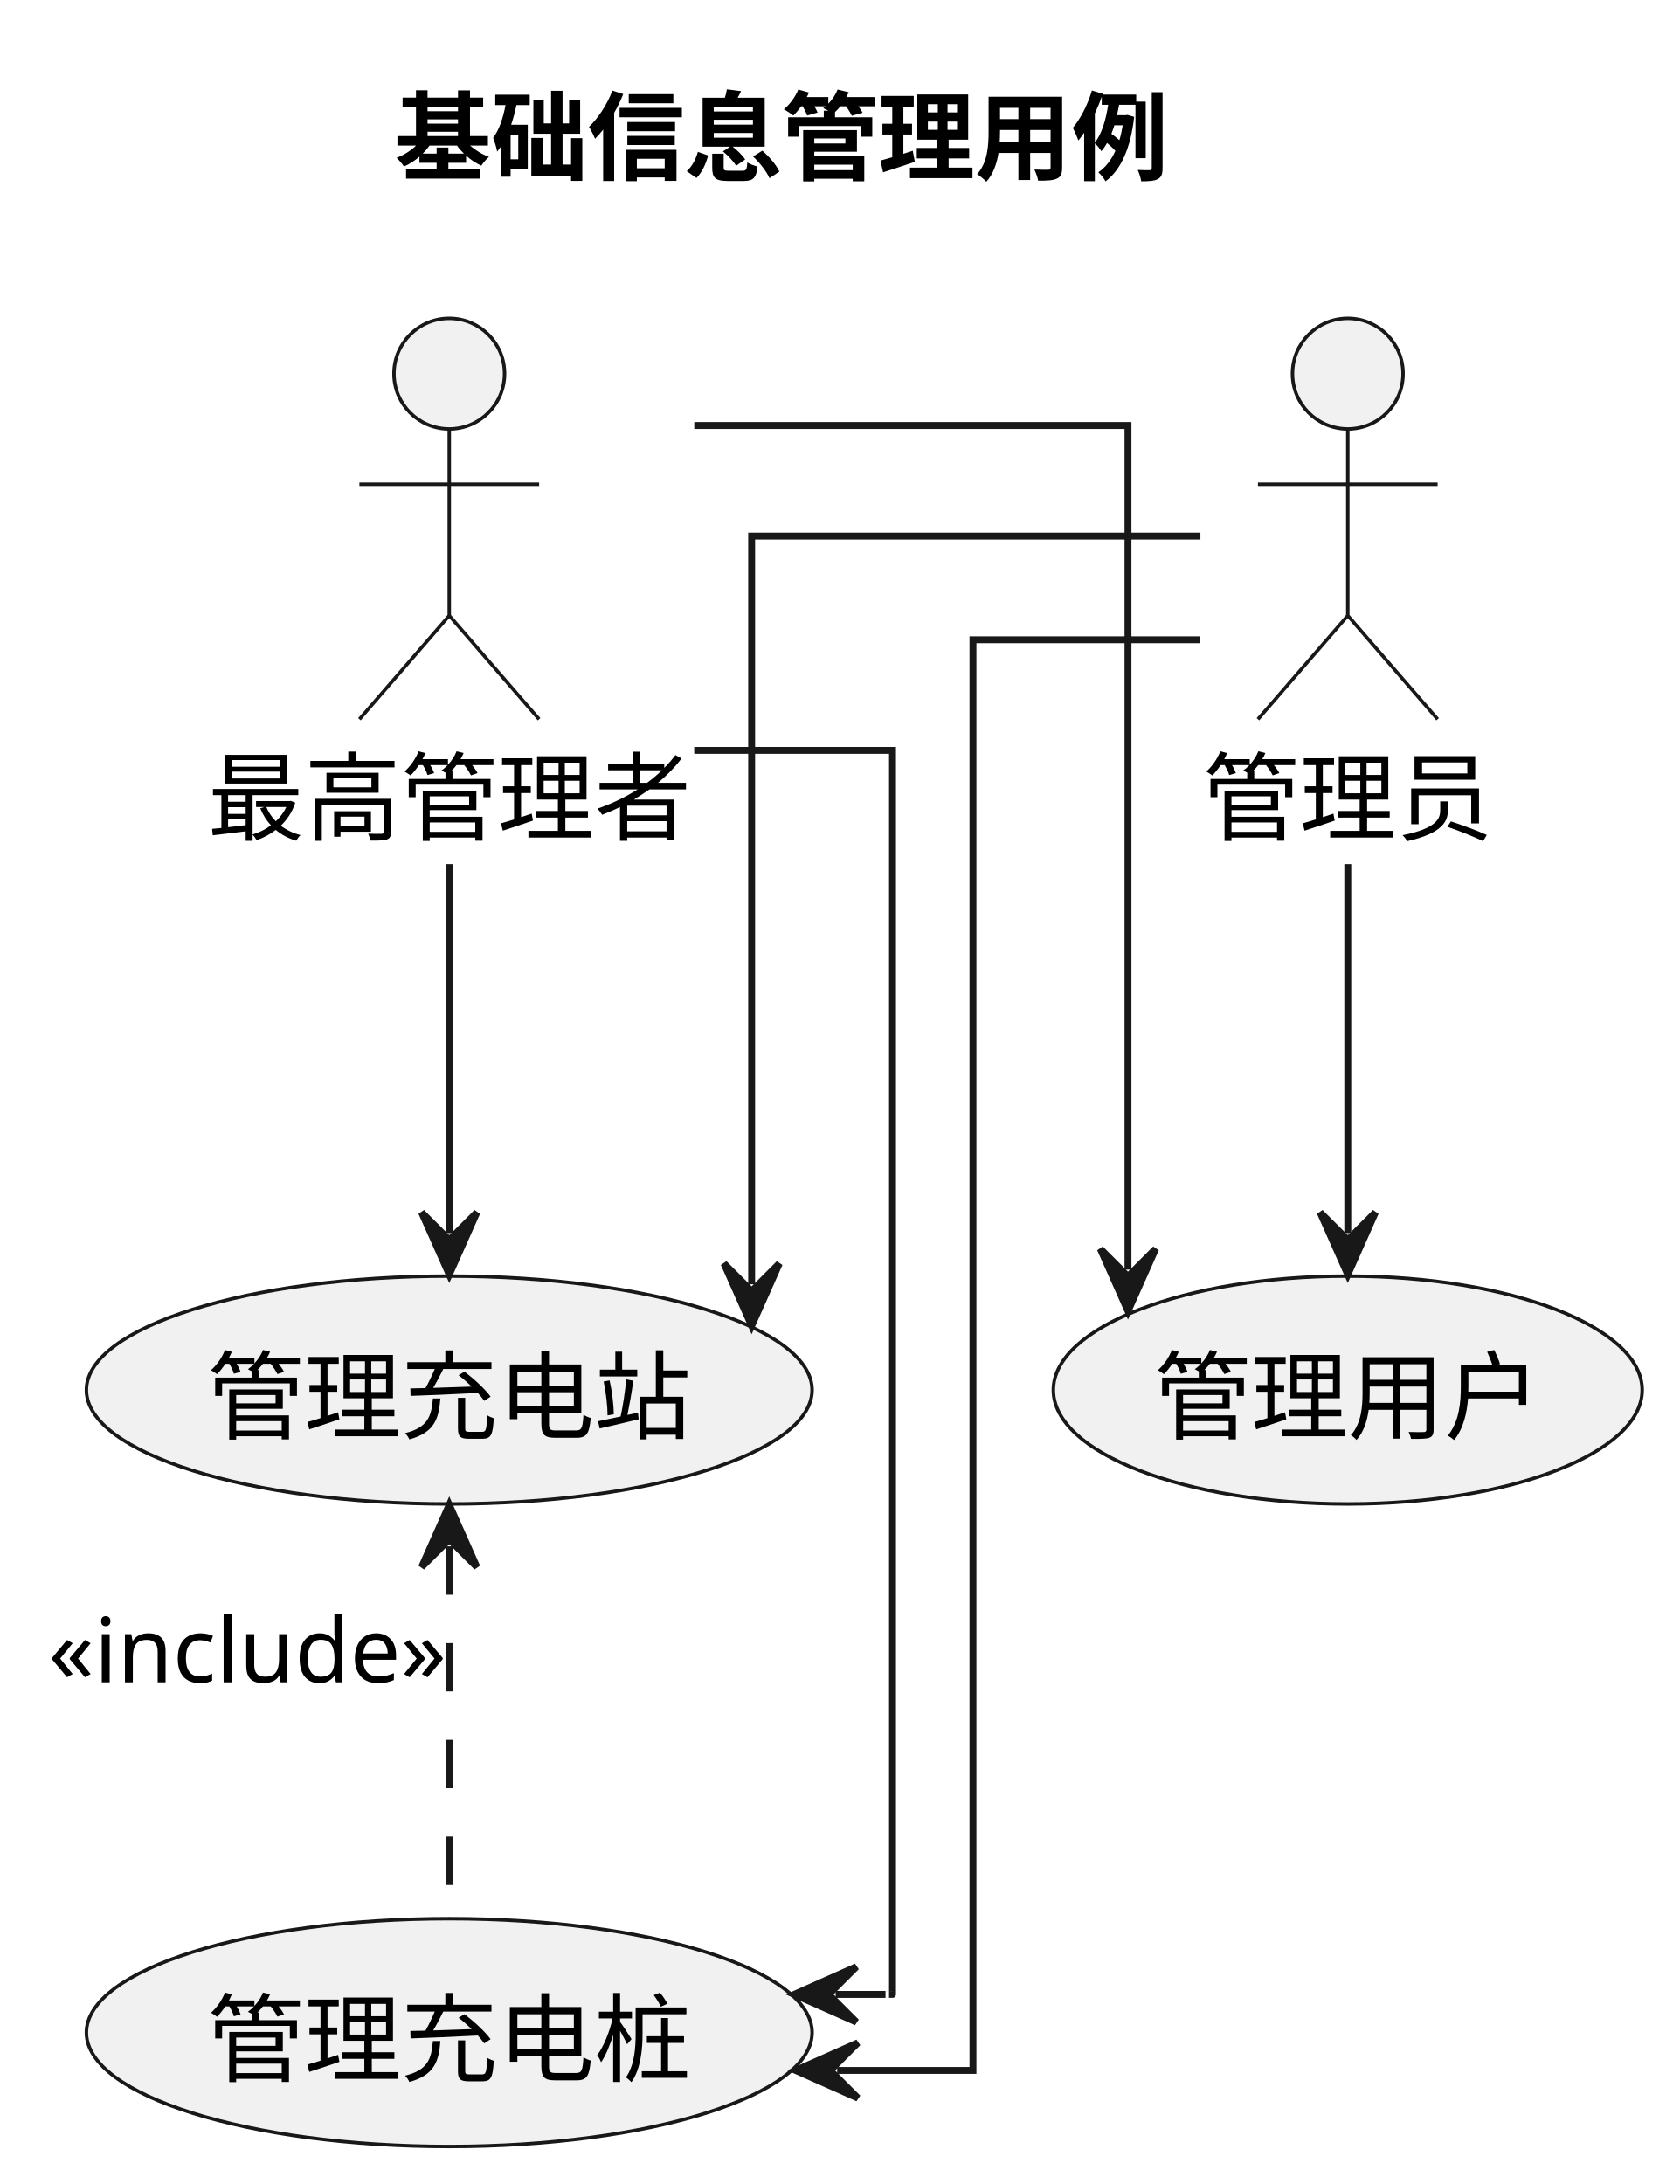
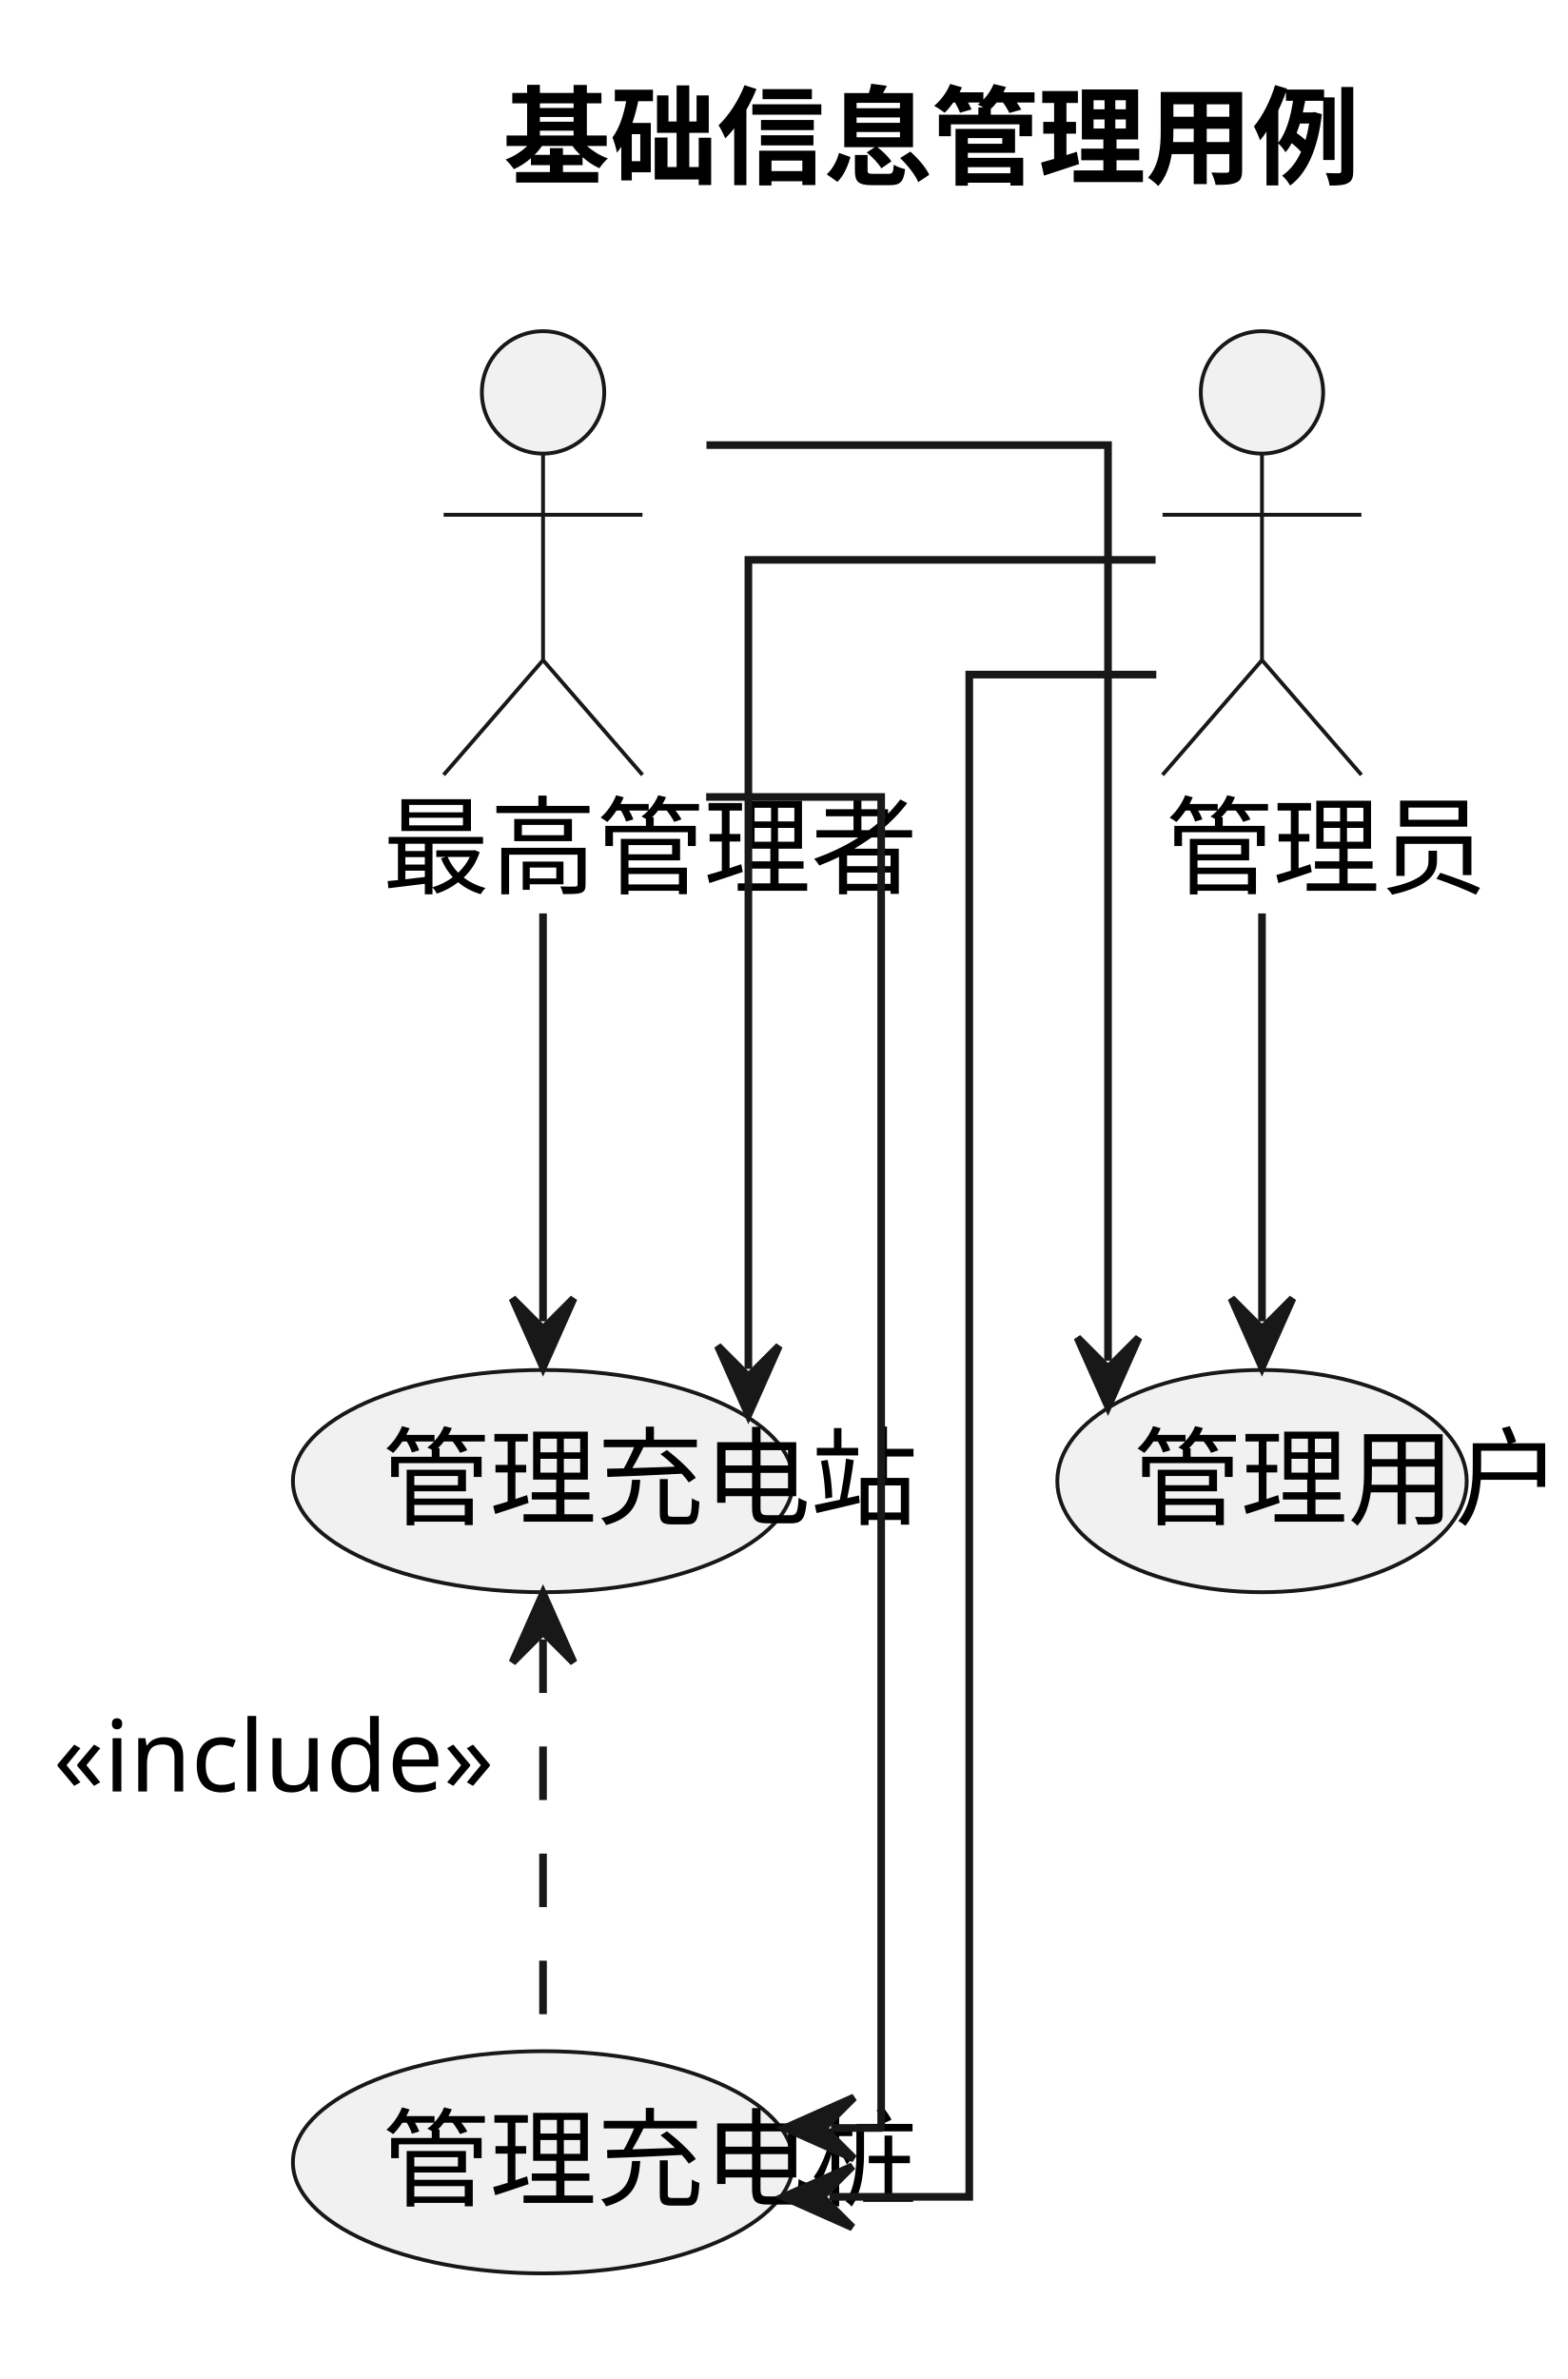
- <svg xmlns="http://www.w3.org/2000/svg" contentStyleType="text/css" data-diagram-type="DESCRIPTION" height="316px" preserveAspectRatio="none" style="width:243px;height:316px;background:#FFFFFF;" version="1.1" viewBox="0 0 243 316" width="243px" zoomAndPan="magnify">
+ <svg xmlns="http://www.w3.org/2000/svg" contentStyleType="text/css" data-diagram-type="DESCRIPTION" height="311px" preserveAspectRatio="none" style="width:205px;height:311px;background:#FFFFFF;" version="1.1" viewBox="0 0 205 311" width="205px" zoomAndPan="magnify">
  <defs />
  <g>
    <g class="title" data-source-line="1">
-       <text fill="#000000" font-family="sans-serif" font-size="14" font-weight="bold" lengthAdjust="spacing" textLength="115.5" x="57.048" y="24.966">基础信息管理用例</text>
+       <text fill="#000000" font-family="sans-serif" font-size="14" font-weight="700" lengthAdjust="spacing" textLength="67.211" x="65.777" y="22.995">基础信息管理用例</text>
    </g>
-     <g class="entity" data-entity="A" data-source-line="4" data-uid="ent0002" id="entity_A">
-       <ellipse cx="195" cy="54.068" fill="#F1F1F1" rx="8" ry="8" style="stroke:#181818;stroke-width:0.5;" />
-       <path d="M195,62.068 L195,89.068 M182,70.068 L208,70.068 M195,89.068 L182,104.068 M195,89.068 L208,104.068" fill="none" style="stroke:#181818;stroke-width:0.5;" />
-       <text fill="#000000" font-family="sans-serif" font-size="14" lengthAdjust="spacing" textLength="42" x="174" y="120.534">管理员</text>
+     <g class="entity" data-qualified-name="A" data-source-line="4" id="ent0002">
+       <ellipse cx="165" cy="51.297" fill="#F1F1F1" rx="8" ry="8" style="stroke:#181818;stroke-width:0.5;" />
+       <path d="M165,59.297 L165,86.297 M152,67.297 L178,67.297 M165,86.297 L152,101.297 M165,86.297 L178,101.297" fill="none" style="stroke:#181818;stroke-width:0.5;" />
+       <text fill="#000000" font-family="sans-serif" font-size="14" lengthAdjust="spacing" textLength="25.204" x="152.398" y="115.792">管理员</text>
    </g>
-     <g class="entity" data-entity="SA" data-source-line="5" data-uid="ent0003" id="entity_SA">
-       <ellipse cx="65" cy="54.068" fill="#F1F1F1" rx="8" ry="8" style="stroke:#181818;stroke-width:0.5;" />
-       <path d="M65,62.068 L65,89.068 M52,70.068 L78,70.068 M65,89.068 L52,104.068 M65,89.068 L78,104.068" fill="none" style="stroke:#181818;stroke-width:0.5;" />
-       <text fill="#000000" font-family="sans-serif" font-size="14" lengthAdjust="spacing" textLength="70" x="30" y="120.534">最高管理者</text>
+     <g class="entity" data-qualified-name="SA" data-source-line="5" id="ent0003">
+       <ellipse cx="71.003" cy="51.297" fill="#F1F1F1" rx="8" ry="8" style="stroke:#181818;stroke-width:0.5;" />
+       <path d="M71.003,59.297 L71.003,86.297 M58.003,67.297 L84.003,67.297 M71.003,86.297 L58.003,101.297 M71.003,86.297 L84.003,101.297" fill="none" style="stroke:#181818;stroke-width:0.5;" />
+       <text fill="#000000" font-family="sans-serif" font-size="14" lengthAdjust="spacing" textLength="42.007" x="50" y="115.792">最高管理者</text>
    </g>
-     <g class="entity" data-entity="....." data-source-line="7" data-uid="ent0004" id="entity_.....">
-       <ellipse cx="64.998" cy="201.121" fill="#F1F1F1" rx="52.498" ry="16.483" style="stroke:#181818;stroke-width:0.5;" />
-       <text fill="#000000" font-family="sans-serif" font-size="14" lengthAdjust="spacing" textLength="70" x="29.997" y="207.155">管理充电站</text>
+     <g class="entity" data-qualified-name="....." data-source-line="7" id="ent0004">
+       <ellipse cx="71.003" cy="193.62" fill="#F1F1F1" rx="32.703" ry="14.524" style="stroke:#181818;stroke-width:0.5;" />
+       <text fill="#000000" font-family="sans-serif" font-size="14" lengthAdjust="spacing" textLength="42.007" x="50" y="198.269">管理充电站</text>
    </g>
-     <g class="entity" data-entity="....." data-source-line="8" data-uid="ent0005" id="entity_.....">
-       <ellipse cx="64.998" cy="294.091" fill="#F1F1F1" rx="52.498" ry="16.483" style="stroke:#181818;stroke-width:0.5;" />
-       <text fill="#000000" font-family="sans-serif" font-size="14" lengthAdjust="spacing" textLength="70" x="29.997" y="300.125">管理充电桩</text>
+     <g class="entity" data-qualified-name="....." data-source-line="8" id="ent0005">
+       <ellipse cx="71.003" cy="282.671" fill="#F1F1F1" rx="32.703" ry="14.524" style="stroke:#181818;stroke-width:0.5;" />
+       <text fill="#000000" font-family="sans-serif" font-size="14" lengthAdjust="spacing" textLength="42.007" x="50" y="287.319">管理充电桩</text>
    </g>
-     <g class="entity" data-entity="...." data-source-line="9" data-uid="ent0006" id="entity_....">
-       <ellipse cx="194.998" cy="201.121" fill="#F1F1F1" rx="42.598" ry="16.483" style="stroke:#181818;stroke-width:0.5;" />
-       <text fill="#000000" font-family="sans-serif" font-size="14" lengthAdjust="spacing" textLength="56" x="166.998" y="207.155">管理用户</text>
+     <g class="entity" data-qualified-name="...." data-source-line="9" id="ent0006">
+       <ellipse cx="165.003" cy="193.62" fill="#F1F1F1" rx="26.763" ry="14.524" style="stroke:#181818;stroke-width:0.5;" />
+       <text fill="#000000" font-family="sans-serif" font-size="14" lengthAdjust="spacing" textLength="33.605" x="148.2" y="198.269">管理用户</text>
    </g>
-     <g class="link" data-entity-1="A" data-entity-2="....." data-source-line="11" data-uid="lnk7" id="link_A_.....">
-       <path d="M173.68,77.568 C148.14,77.568 108.75,77.568 108.75,77.568 C108.75,77.568 108.75,157.098 108.75,185.828" fill="none" id="A-to-管理充电站" style="stroke:#181818;stroke-width:1;" />
-       <polygon fill="#181818" points="108.75,191.828,112.75,182.828,108.75,186.828,104.75,182.828,108.75,191.828" style="stroke:#181818;stroke-width:1;" />
+     <g class="link" data-entity-1="ent0002" data-entity-2="ent0004" data-link-type="dependency" data-source-line="11" id="lnk7">
+       <path d="M151.09,73.187 C131.42,73.187 97.85,73.187 97.85,73.187 C97.85,73.187 97.85,151.337 97.85,178.957" fill="none" id="A-to-管理充电站" style="stroke:#181818;stroke-width:1;" />
+       <polygon fill="#181818" points="97.85,184.957,101.85,175.957,97.85,179.957,93.85,175.957,97.85,184.957" style="stroke:#181818;stroke-width:1;" />
    </g>
-     <g class="link" data-entity-1="A" data-entity-2="....." data-source-line="12" data-uid="lnk8" id="link_A_.....">
-       <path d="M173.57,92.568 C158.41,92.568 140.77,92.568 140.77,92.568 C140.77,92.568 140.77,299.568 140.77,299.568 C140.77,299.568 135.21,299.568 121.12,299.568" fill="none" id="A-to-管理充电桩" style="stroke:#181818;stroke-width:1;" />
-       <polygon fill="#181818" points="115.12,299.568,124.12,303.568,120.12,299.568,124.12,295.568,115.12,299.568" style="stroke:#181818;stroke-width:1;" />
+     <g class="link" data-entity-1="ent0002" data-entity-2="ent0005" data-link-type="dependency" data-source-line="12" id="lnk8">
+       <path d="M151.18,88.187 C140.22,88.187 126.73,88.187 126.73,88.187 C126.73,88.187 126.73,287.187 126.73,287.187 C126.73,287.187 121.09,287.187 108.45,287.187" fill="none" id="A-to-管理充电桩" style="stroke:#181818;stroke-width:1;" />
+       <polygon fill="#181818" points="102.45,287.187,111.45,291.187,107.45,287.187,111.45,283.187,102.45,287.187" style="stroke:#181818;stroke-width:1;" />
    </g>
-     <g class="link" data-entity-1="A" data-entity-2="...." data-source-line="13" data-uid="lnk9" id="link_A_....">
-       <path d="M195,125.028 C195,145.348 195,162.958 195,178.418" fill="none" id="A-to-管理用户" style="stroke:#181818;stroke-width:1;" />
-       <polygon fill="#181818" points="195,184.418,199,175.418,195,179.418,191,175.418,195,184.418" style="stroke:#181818;stroke-width:1;" />
+     <g class="link" data-entity-1="ent0002" data-entity-2="ent0006" data-link-type="dependency" data-source-line="13" id="lnk9">
+       <path d="M165,119.407 C165,139.807 165,157.697 165,172.737" fill="none" id="A-to-管理用户" style="stroke:#181818;stroke-width:1;" />
+       <polygon fill="#181818" points="165,178.737,169,169.737,165,173.737,161,169.737,165,178.737" style="stroke:#181818;stroke-width:1;" />
    </g>
-     <g class="link" data-entity-1="SA" data-entity-2="....." data-source-line="14" data-uid="lnk10" id="link_SA_.....">
-       <path d="M65,125.028 C65,145.348 65,162.958 65,178.418" fill="none" id="SA-to-管理充电站" style="stroke:#181818;stroke-width:1;" />
-       <polygon fill="#181818" points="65,184.418,69,175.418,65,179.418,61,175.418,65,184.418" style="stroke:#181818;stroke-width:1;" />
+     <g class="link" data-entity-1="ent0003" data-entity-2="ent0004" data-link-type="dependency" data-source-line="14" id="lnk10">
+       <path d="M71,119.407 C71,139.807 71,157.697 71,172.737" fill="none" id="SA-to-管理充电站" style="stroke:#181818;stroke-width:1;" />
+       <polygon fill="#181818" points="71,178.737,75,169.737,71,173.737,67,169.737,71,178.737" style="stroke:#181818;stroke-width:1;" />
    </g>
-     <g class="link" data-entity-1="SA" data-entity-2="....." data-source-line="15" data-uid="lnk11" id="link_SA_.....">
-       <path d="M100.44,108.568 C115.27,108.568 129.13,108.568 129.13,108.568 C129.13,108.568 129.13,288.568 129.13,288.568 C129.13,288.568 129.18,288.568 120.9,288.568" fill="none" id="SA-to-管理充电桩" style="stroke:#181818;stroke-width:1;" />
-       <polygon fill="#181818" points="114.9,288.568,123.9,292.568,119.9,288.568,123.9,284.568,114.9,288.568" style="stroke:#181818;stroke-width:1;" />
+     <g class="link" data-entity-1="ent0003" data-entity-2="ent0005" data-link-type="dependency" data-source-line="15" id="lnk11">
+       <path d="M92.33,104.187 C103.64,104.187 115.21,104.187 115.21,104.187 C115.21,104.187 115.21,278.187 115.21,278.187 C115.21,278.187 115.75,278.187 108.66,278.187" fill="none" id="SA-to-管理充电桩" style="stroke:#181818;stroke-width:1;" />
+       <polygon fill="#181818" points="102.66,278.187,111.66,282.187,107.66,278.187,111.66,274.187,102.66,278.187" style="stroke:#181818;stroke-width:1;" />
    </g>
-     <g class="link" data-entity-1="SA" data-entity-2="...." data-source-line="16" data-uid="lnk12" id="link_SA_....">
-       <path d="M100.45,61.568 C128.58,61.568 163.2,61.568 163.2,61.568 C163.2,61.568 163.2,150.368 163.2,183.698" fill="none" id="SA-to-管理用户" style="stroke:#181818;stroke-width:1;" />
-       <polygon fill="#181818" points="163.2,189.698,167.2,180.698,163.2,184.698,159.2,180.698,163.2,189.698" style="stroke:#181818;stroke-width:1;" />
+     <g class="link" data-entity-1="ent0003" data-entity-2="ent0006" data-link-type="dependency" data-source-line="16" id="lnk12">
+       <path d="M92.37,58.187 C114.18,58.187 144.87,58.187 144.87,58.187 C144.87,58.187 144.87,146.827 144.87,177.877" fill="none" id="SA-to-管理用户" style="stroke:#181818;stroke-width:1;" />
+       <polygon fill="#181818" points="144.87,183.877,148.87,174.877,144.87,178.877,140.87,174.877,144.87,183.877" style="stroke:#181818;stroke-width:1;" />
    </g>
-     <g class="link" data-entity-1="....." data-entity-2="....." data-source-line="18" data-uid="lnk13" id="link_....._.....">
-       <path d="M65,223.738 C65,240.558 65,260.418 65,277.298" fill="none" id="管理充电站-backto-管理充电桩" style="stroke:#181818;stroke-width:1;stroke-dasharray:7,7;" />
-       <polygon fill="#181818" points="65,217.738,61,226.738,65,222.738,69,226.738,65,217.738" style="stroke:#181818;stroke-width:1;" />
-       <text fill="#000000" font-family="sans-serif" font-size="13" lengthAdjust="spacing" textLength="57.577" x="7" y="243.415">«include»</text>
+     <g class="link" data-entity-1="ent0004" data-entity-2="ent0005" data-link-type="dependency" data-source-line="18" id="lnk13">
+       <path d="M71,214.317 C71,230.817 71,251.427 71,267.937" fill="none" id="管理充电站-backto-管理充电桩" style="stroke:#181818;stroke-width:1;stroke-dasharray:7,7;" />
+       <polygon fill="#181818" points="71,208.317,67,217.317,71,213.317,75,217.317,71,208.317" style="stroke:#181818;stroke-width:1;" />
+       <text fill="#000000" font-family="sans-serif" font-size="13" lengthAdjust="spacing" textLength="63.007" x="7" y="234.194">«include»</text>
    </g>
  </g>
</svg>
